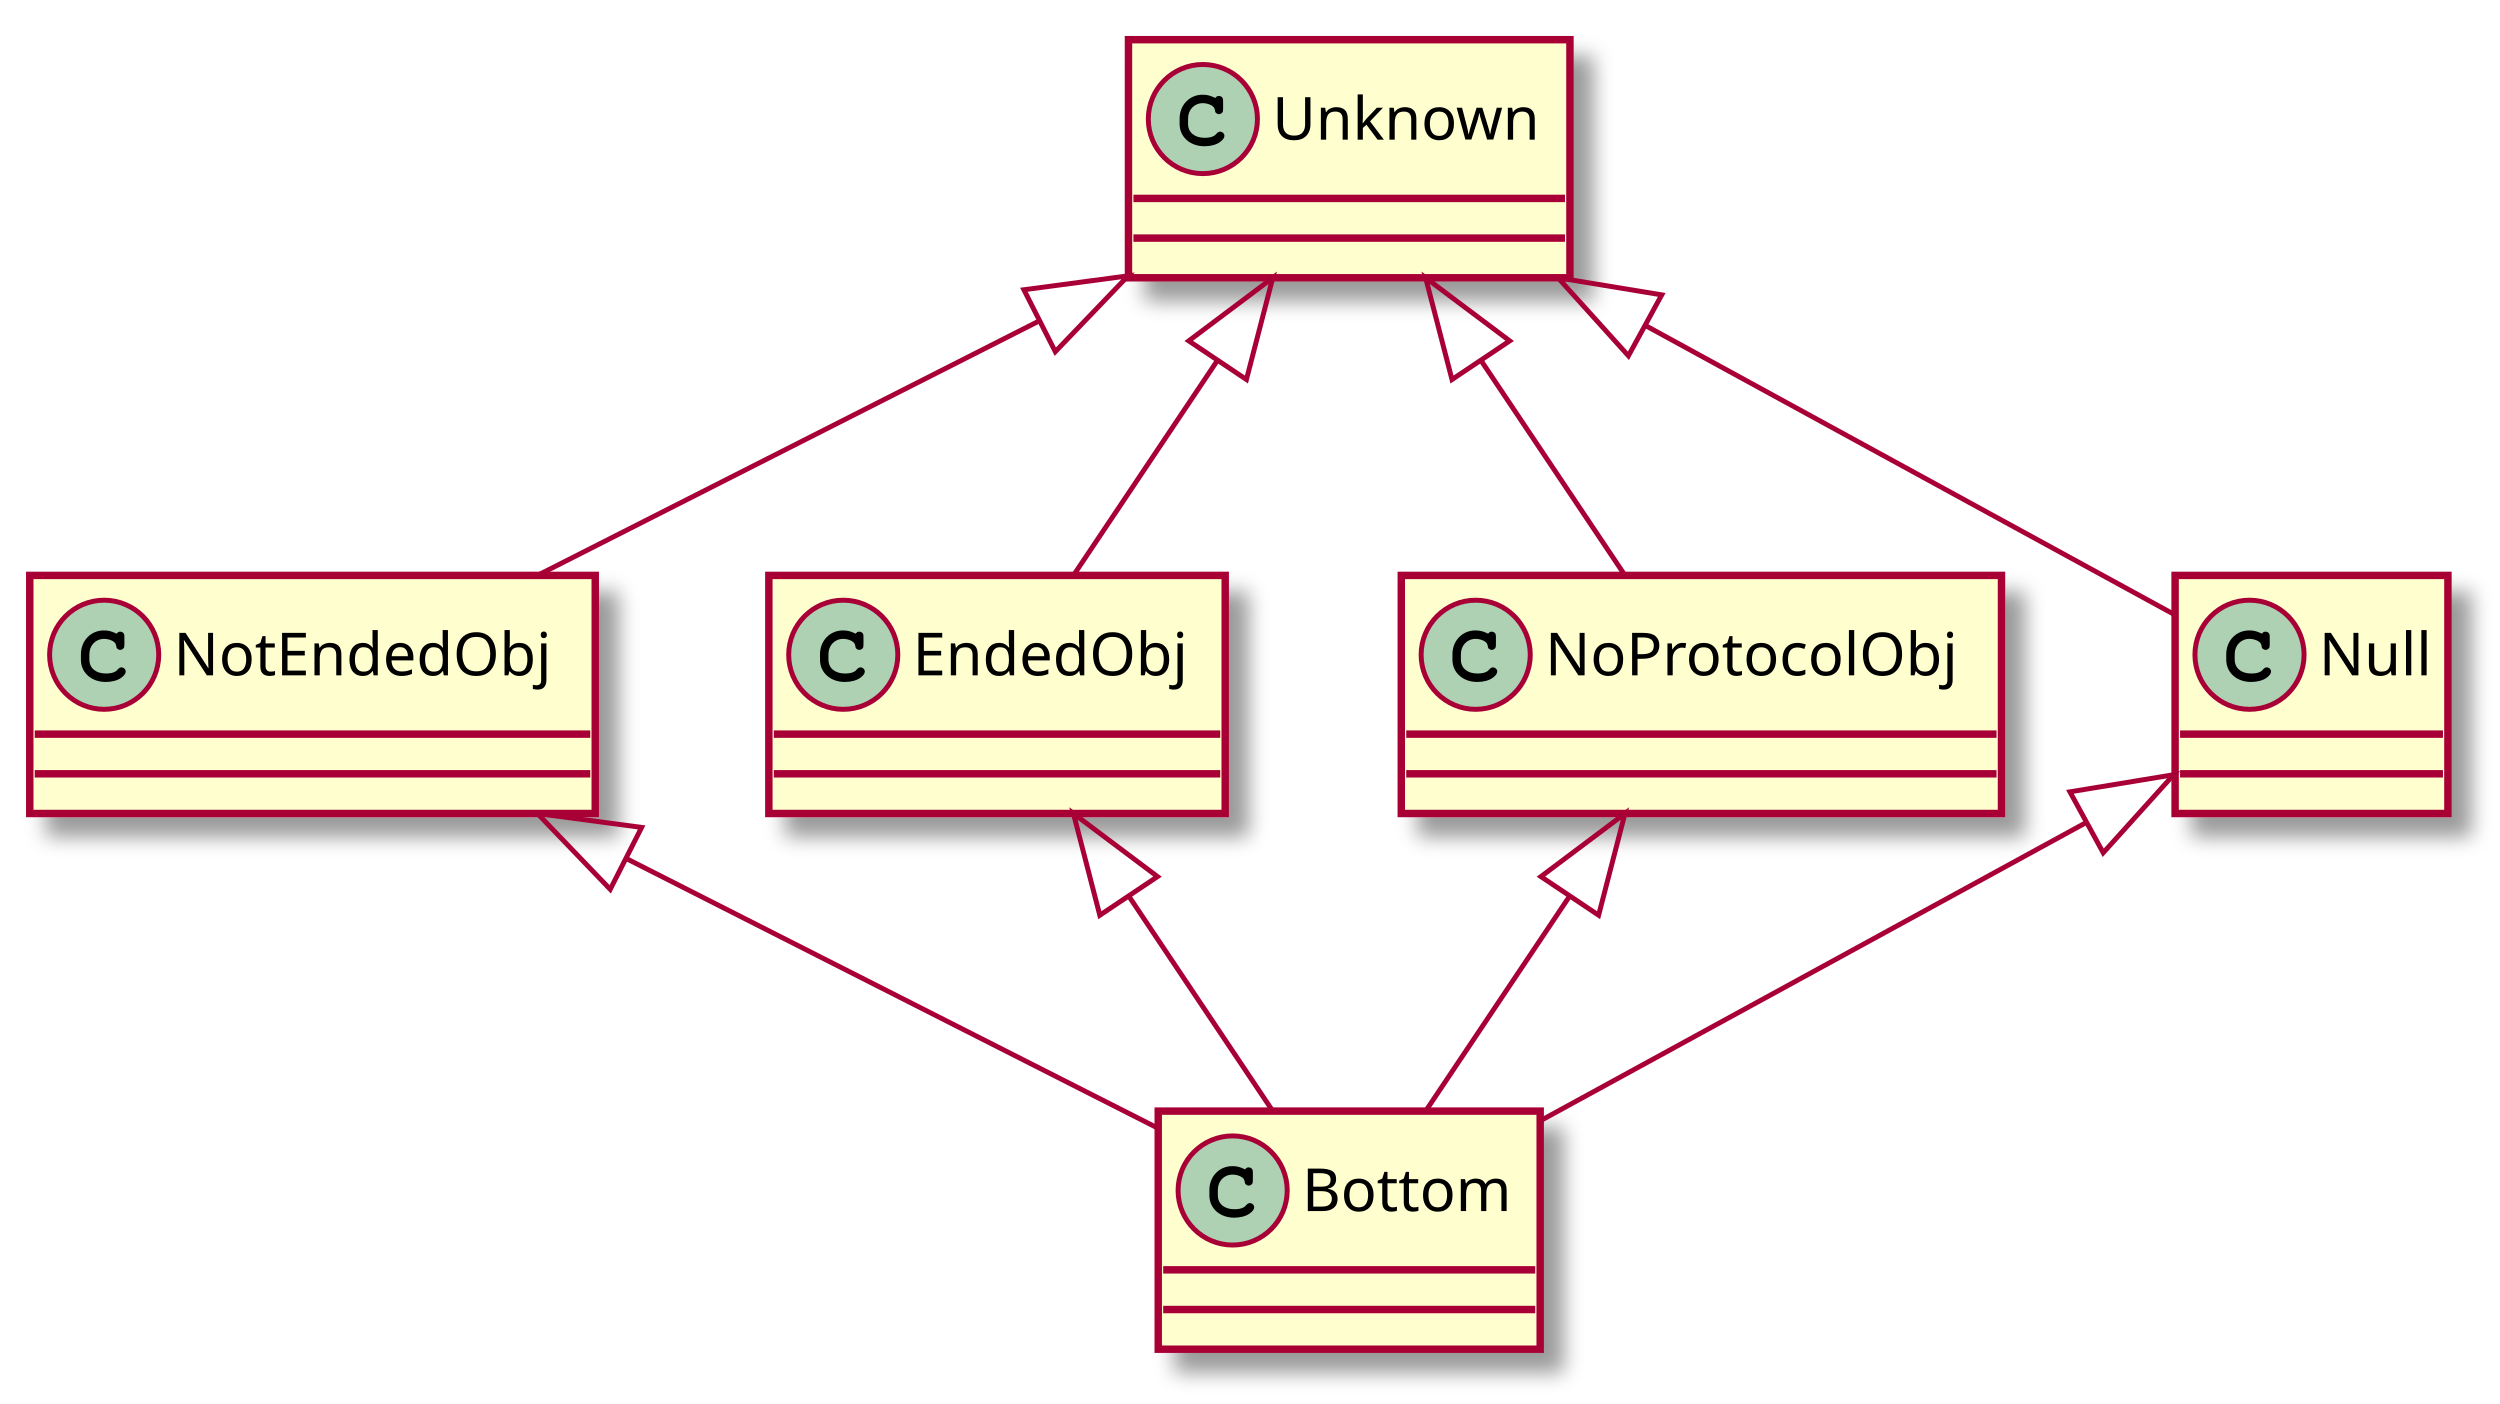
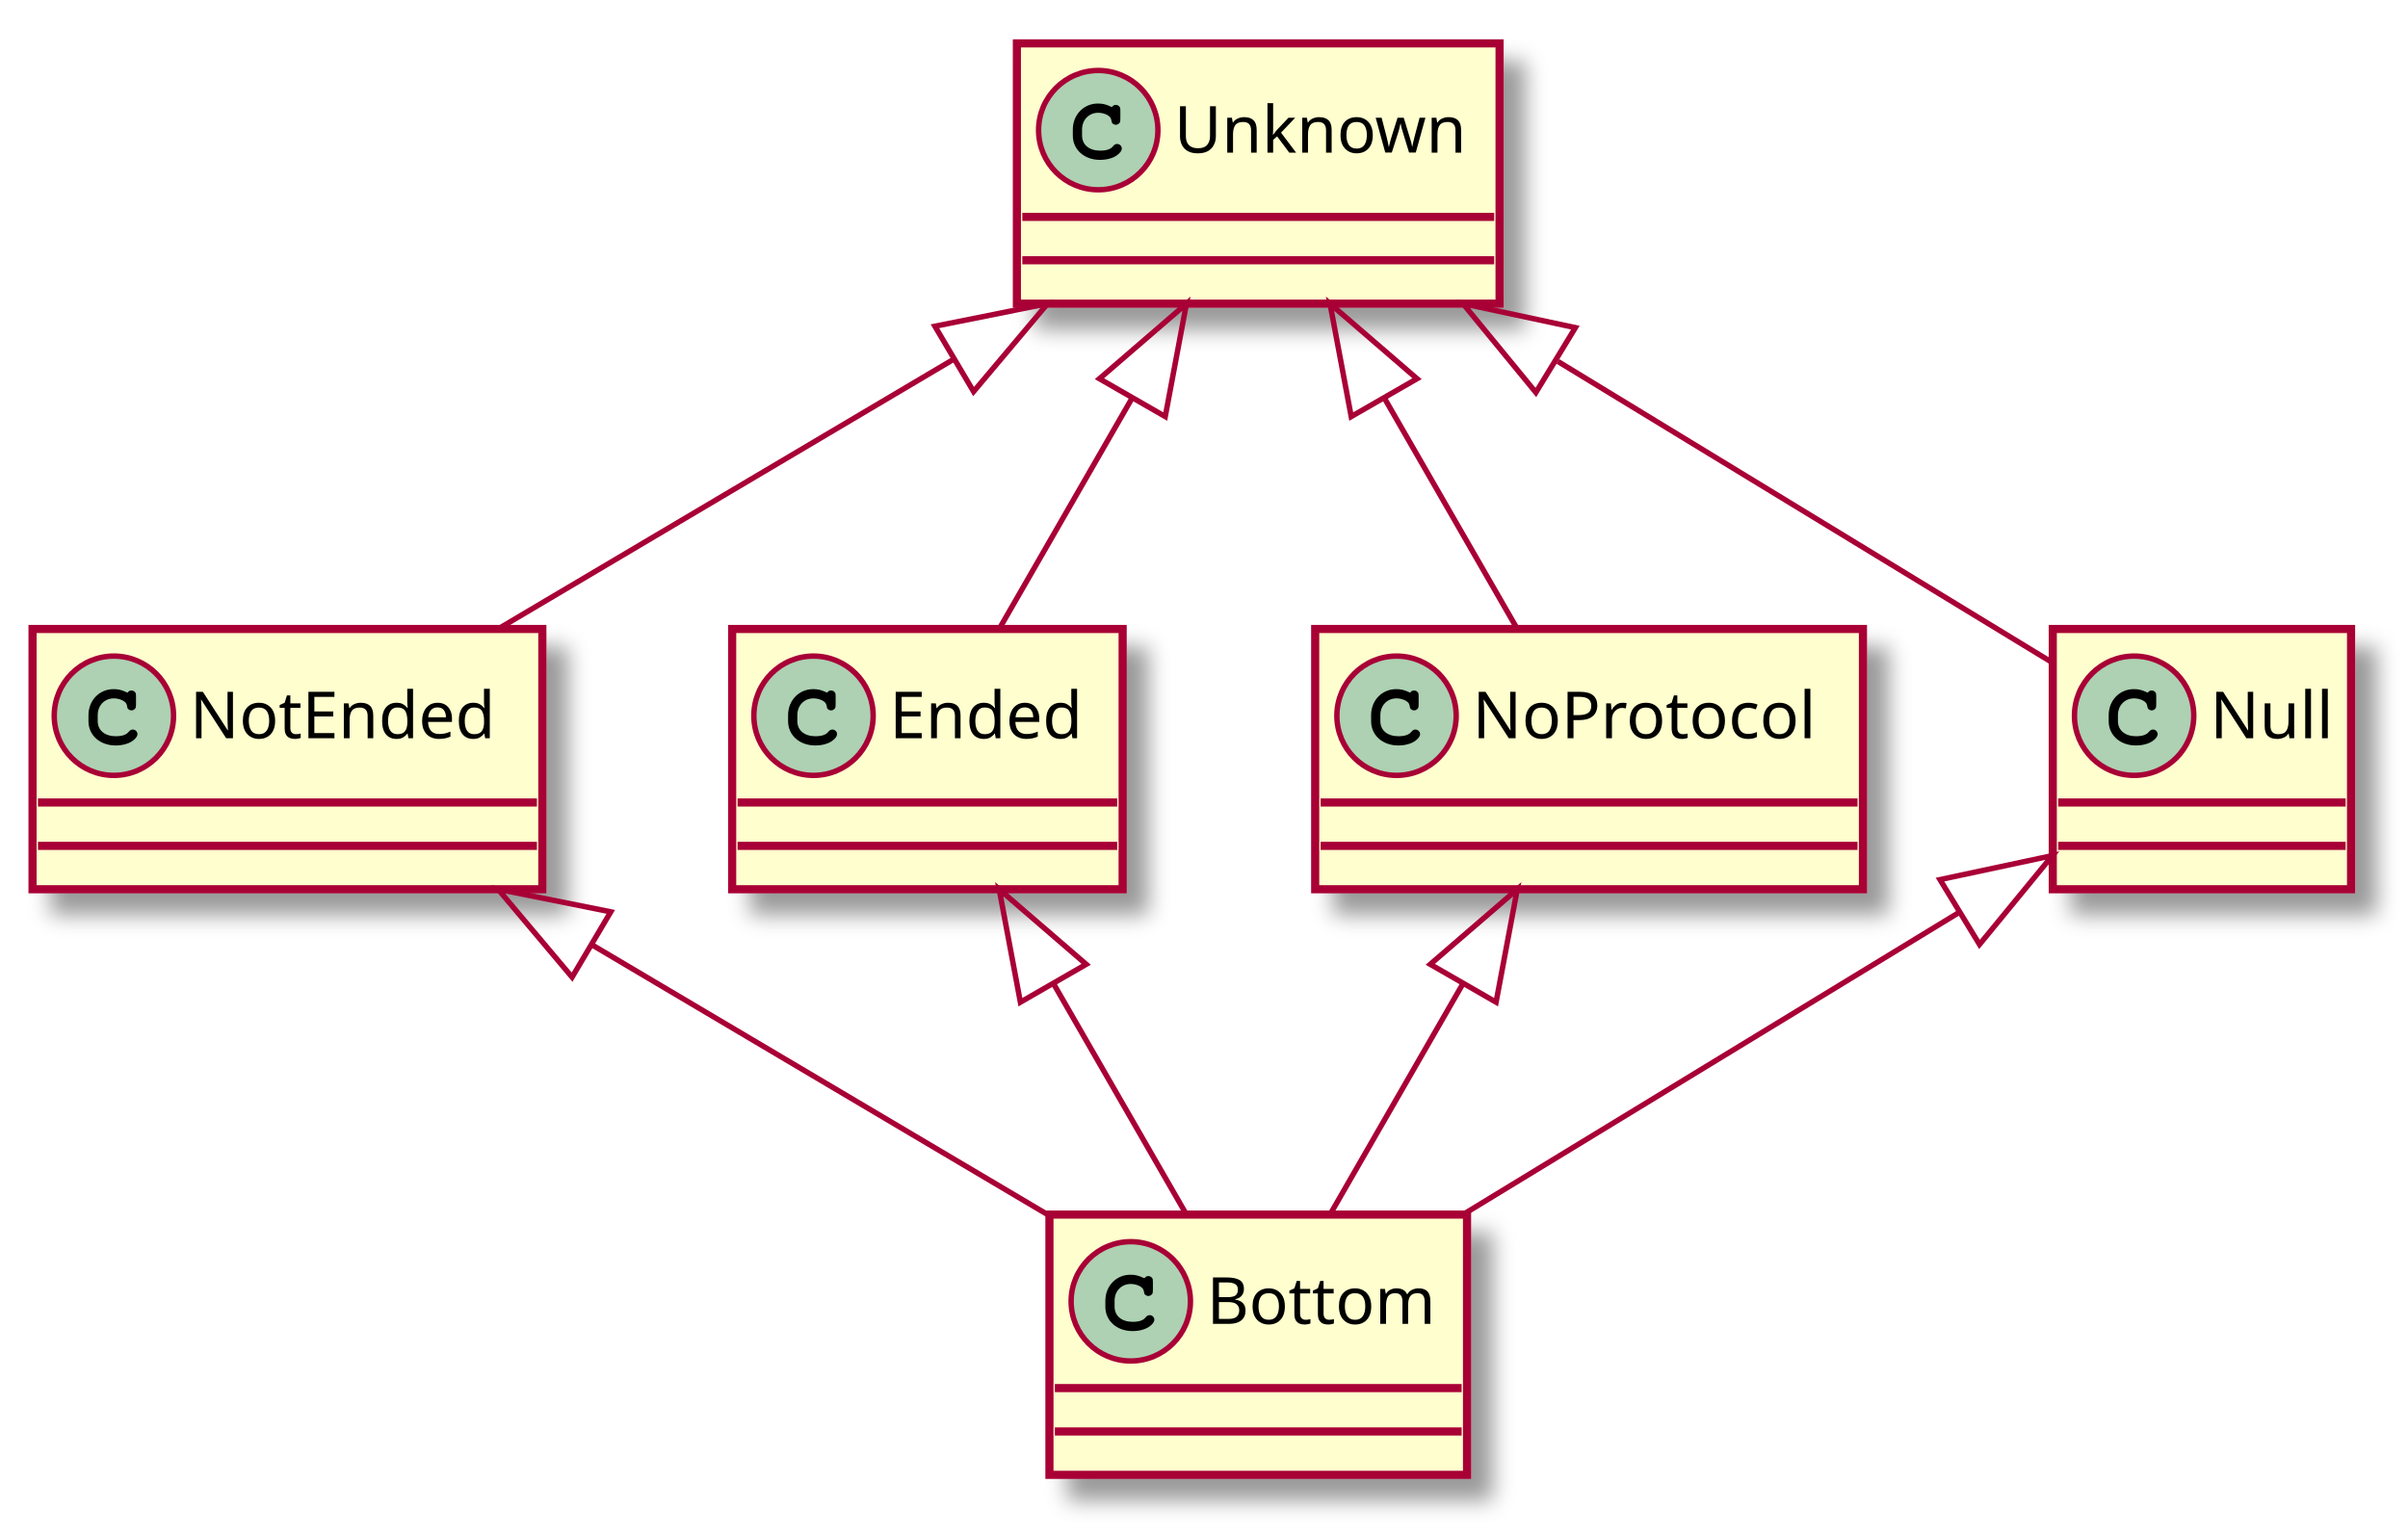
- <svg xmlns="http://www.w3.org/2000/svg" contentScriptType="application/ecmascript" contentStyleType="text/css" height="283px" preserveAspectRatio="none" style="width:504px;height:283px;" version="1.1" viewBox="0 0 504 283" width="504px" zoomAndPan="magnify">
+ <svg xmlns="http://www.w3.org/2000/svg" contentScriptType="application/ecmascript" contentStyleType="text/css" height="283px" preserveAspectRatio="none" style="width:444px;height:283px;" version="1.1" viewBox="0 0 444 283" width="444px" zoomAndPan="magnify">
  <defs>
-     <filter height="300%" id="f19v6amaclqsdk" width="300%" x="-1" y="-1">
+     <filter height="300%" id="f3v59trdlm7ea" width="300%" x="-1" y="-1">
      <feGaussianBlur result="blurOut" stdDeviation="2.0" />
      <feColorMatrix in="blurOut" result="blurOut2" type="matrix" values="0 0 0 0 0 0 0 0 0 0 0 0 0 0 0 0 0 0 .4 0" />
      <feOffset dx="4.0" dy="4.0" in="blurOut2" result="blurOut3" />
      <feBlend in="SourceGraphic" in2="blurOut3" mode="normal" />
    </filter>
  </defs>
  <g>
-     <rect fill="#FEFECE" filter="url(#f19v6amaclqsdk)" height="48" id="Unknown" style="stroke: #A80036; stroke-width: 1.5;" width="89" x="227.5" y="8" />
-     <ellipse cx="242.5" cy="24" fill="#ADD1B2" rx="11" ry="11" style="stroke: #A80036; stroke-width: 1.0;" />
-     <path d="M244.844,19.672 L245.016,19.75 C245.234,19.438 245.438,19.344 245.734,19.344 C246.031,19.344 246.312,19.484 246.469,19.75 C246.562,19.906 246.578,20.031 246.578,20.469 L246.578,21.891 C246.578,22.312 246.547,22.5 246.438,22.656 C246.266,22.875 246,23.016 245.734,23.016 C245.516,23.016 245.281,22.906 245.141,22.766 C245,22.641 244.969,22.516 244.906,22.109 C244.812,21.703 244.641,21.484 244.156,21.203 C243.688,20.953 243.078,20.797 242.5,20.797 C240.766,20.797 239.516,22.109 239.516,23.891 L239.516,24.984 C239.516,26.688 240.812,27.781 242.859,27.781 C243.625,27.781 244.312,27.656 244.734,27.391 C244.922,27.297 244.922,27.297 245.375,26.812 C245.562,26.625 245.766,26.547 245.984,26.547 C246.453,26.547 246.844,26.938 246.844,27.391 C246.844,27.781 246.516,28.234 245.938,28.641 C245.188,29.188 244.031,29.484 242.812,29.484 C239.922,29.484 237.812,27.594 237.812,25.016 L237.812,23.891 C237.812,21.172 239.812,19.094 242.438,19.094 C243.312,19.094 243.906,19.234 244.844,19.672 Z " />
-     <text fill="#000000" font-family="sans-serif" font-size="12" lengthAdjust="spacingAndGlyphs" textLength="57" x="256.5" y="28.154">Unknown</text>
-     <line style="stroke: #A80036; stroke-width: 1.5;" x1="228.5" x2="315.5" y1="40" y2="40" />
-     <line style="stroke: #A80036; stroke-width: 1.5;" x1="228.5" x2="315.5" y1="48" y2="48" />
-     <rect fill="#FEFECE" filter="url(#f19v6amaclqsdk)" height="48" id="NotEndedObj" style="stroke: #A80036; stroke-width: 1.5;" width="114" x="6" y="116" />
+     <rect fill="#FEFECE" filter="url(#f3v59trdlm7ea)" height="48" id="Unknown" style="stroke: #A80036; stroke-width: 1.5;" width="89" x="187.5" y="8" />
+     <ellipse cx="202.5" cy="24" fill="#ADD1B2" rx="11" ry="11" style="stroke: #A80036; stroke-width: 1.0;" />
+     <path d="M204.844,19.672 L205.016,19.75 C205.234,19.438 205.438,19.344 205.734,19.344 C206.031,19.344 206.312,19.484 206.469,19.75 C206.562,19.906 206.578,20.031 206.578,20.469 L206.578,21.891 C206.578,22.312 206.547,22.5 206.438,22.656 C206.266,22.875 206,23.016 205.734,23.016 C205.516,23.016 205.281,22.906 205.141,22.766 C205,22.641 204.969,22.516 204.906,22.109 C204.812,21.703 204.641,21.484 204.156,21.203 C203.688,20.953 203.078,20.797 202.5,20.797 C200.766,20.797 199.516,22.109 199.516,23.891 L199.516,24.984 C199.516,26.688 200.812,27.781 202.859,27.781 C203.625,27.781 204.312,27.656 204.734,27.391 C204.922,27.297 204.922,27.297 205.375,26.812 C205.562,26.625 205.766,26.547 205.984,26.547 C206.453,26.547 206.844,26.938 206.844,27.391 C206.844,27.781 206.516,28.234 205.938,28.641 C205.188,29.188 204.031,29.484 202.812,29.484 C199.922,29.484 197.812,27.594 197.812,25.016 L197.812,23.891 C197.812,21.172 199.812,19.094 202.438,19.094 C203.312,19.094 203.906,19.234 204.844,19.672 Z " />
+     <text fill="#000000" font-family="sans-serif" font-size="12" lengthAdjust="spacingAndGlyphs" textLength="57" x="216.5" y="28.154">Unknown</text>
+     <line style="stroke: #A80036; stroke-width: 1.5;" x1="188.5" x2="275.5" y1="40" y2="40" />
+     <line style="stroke: #A80036; stroke-width: 1.5;" x1="188.5" x2="275.5" y1="48" y2="48" />
+     <rect fill="#FEFECE" filter="url(#f3v59trdlm7ea)" height="48" id="NotEnded" style="stroke: #A80036; stroke-width: 1.5;" width="94" x="6" y="116" />
    <ellipse cx="21" cy="132" fill="#ADD1B2" rx="11" ry="11" style="stroke: #A80036; stroke-width: 1.0;" />
    <path d="M23.344,127.672 L23.516,127.75 C23.734,127.438 23.938,127.344 24.234,127.344 C24.531,127.344 24.812,127.484 24.969,127.75 C25.062,127.906 25.078,128.031 25.078,128.469 L25.078,129.891 C25.078,130.312 25.047,130.5 24.938,130.656 C24.766,130.875 24.5,131.016 24.234,131.016 C24.016,131.016 23.781,130.906 23.641,130.766 C23.5,130.641 23.469,130.516 23.406,130.109 C23.312,129.703 23.141,129.484 22.656,129.203 C22.188,128.953 21.578,128.797 21,128.797 C19.266,128.797 18.016,130.109 18.016,131.891 L18.016,132.984 C18.016,134.688 19.312,135.781 21.359,135.781 C22.125,135.781 22.812,135.656 23.234,135.391 C23.422,135.297 23.422,135.297 23.875,134.812 C24.062,134.625 24.266,134.547 24.484,134.547 C24.953,134.547 25.344,134.938 25.344,135.391 C25.344,135.781 25.016,136.234 24.438,136.641 C23.688,137.188 22.531,137.484 21.312,137.484 C18.422,137.484 16.312,135.594 16.312,133.016 L16.312,131.891 C16.312,129.172 18.312,127.094 20.938,127.094 C21.812,127.094 22.406,127.234 23.344,127.672 Z " />
-     <text fill="#000000" font-family="sans-serif" font-size="12" lengthAdjust="spacingAndGlyphs" textLength="82" x="35" y="136.154">NotEndedObj</text>
-     <line style="stroke: #A80036; stroke-width: 1.5;" x1="7" x2="119" y1="148" y2="148" />
-     <line style="stroke: #A80036; stroke-width: 1.5;" x1="7" x2="119" y1="156" y2="156" />
-     <rect fill="#FEFECE" filter="url(#f19v6amaclqsdk)" height="48" id="EndedObj" style="stroke: #A80036; stroke-width: 1.5;" width="92" x="155" y="116" />
-     <ellipse cx="170" cy="132" fill="#ADD1B2" rx="11" ry="11" style="stroke: #A80036; stroke-width: 1.0;" />
-     <path d="M172.344,127.672 L172.516,127.75 C172.734,127.438 172.938,127.344 173.234,127.344 C173.531,127.344 173.812,127.484 173.969,127.75 C174.062,127.906 174.078,128.031 174.078,128.469 L174.078,129.891 C174.078,130.312 174.047,130.5 173.938,130.656 C173.766,130.875 173.5,131.016 173.234,131.016 C173.016,131.016 172.781,130.906 172.641,130.766 C172.5,130.641 172.469,130.516 172.406,130.109 C172.312,129.703 172.141,129.484 171.656,129.203 C171.188,128.953 170.578,128.797 170,128.797 C168.266,128.797 167.016,130.109 167.016,131.891 L167.016,132.984 C167.016,134.688 168.312,135.781 170.359,135.781 C171.125,135.781 171.812,135.656 172.234,135.391 C172.422,135.297 172.422,135.297 172.875,134.812 C173.062,134.625 173.266,134.547 173.484,134.547 C173.953,134.547 174.344,134.938 174.344,135.391 C174.344,135.781 174.016,136.234 173.438,136.641 C172.688,137.188 171.531,137.484 170.312,137.484 C167.422,137.484 165.312,135.594 165.312,133.016 L165.312,131.891 C165.312,129.172 167.312,127.094 169.938,127.094 C170.812,127.094 171.406,127.234 172.344,127.672 Z " />
-     <text fill="#000000" font-family="sans-serif" font-size="12" lengthAdjust="spacingAndGlyphs" textLength="60" x="184" y="136.154">EndedObj</text>
-     <line style="stroke: #A80036; stroke-width: 1.5;" x1="156" x2="246" y1="148" y2="148" />
-     <line style="stroke: #A80036; stroke-width: 1.5;" x1="156" x2="246" y1="156" y2="156" />
-     <rect fill="#FEFECE" filter="url(#f19v6amaclqsdk)" height="48" id="NoProtocolObj" style="stroke: #A80036; stroke-width: 1.5;" width="121" x="282.5" y="116" />
-     <ellipse cx="297.5" cy="132" fill="#ADD1B2" rx="11" ry="11" style="stroke: #A80036; stroke-width: 1.0;" />
-     <path d="M299.844,127.672 L300.016,127.75 C300.234,127.438 300.438,127.344 300.734,127.344 C301.031,127.344 301.312,127.484 301.469,127.75 C301.562,127.906 301.578,128.031 301.578,128.469 L301.578,129.891 C301.578,130.312 301.547,130.5 301.438,130.656 C301.266,130.875 301,131.016 300.734,131.016 C300.516,131.016 300.281,130.906 300.141,130.766 C300,130.641 299.969,130.516 299.906,130.109 C299.812,129.703 299.641,129.484 299.156,129.203 C298.688,128.953 298.078,128.797 297.5,128.797 C295.766,128.797 294.516,130.109 294.516,131.891 L294.516,132.984 C294.516,134.688 295.812,135.781 297.859,135.781 C298.625,135.781 299.312,135.656 299.734,135.391 C299.922,135.297 299.922,135.297 300.375,134.812 C300.562,134.625 300.766,134.547 300.984,134.547 C301.453,134.547 301.844,134.938 301.844,135.391 C301.844,135.781 301.516,136.234 300.938,136.641 C300.188,137.188 299.031,137.484 297.812,137.484 C294.922,137.484 292.812,135.594 292.812,133.016 L292.812,131.891 C292.812,129.172 294.812,127.094 297.438,127.094 C298.312,127.094 298.906,127.234 299.844,127.672 Z " />
-     <text fill="#000000" font-family="sans-serif" font-size="12" lengthAdjust="spacingAndGlyphs" textLength="89" x="311.5" y="136.154">NoProtocolObj</text>
-     <line style="stroke: #A80036; stroke-width: 1.5;" x1="283.5" x2="402.5" y1="148" y2="148" />
-     <line style="stroke: #A80036; stroke-width: 1.5;" x1="283.5" x2="402.5" y1="156" y2="156" />
-     <rect fill="#FEFECE" filter="url(#f19v6amaclqsdk)" height="48" id="Null" style="stroke: #A80036; stroke-width: 1.5;" width="55" x="438.5" y="116" />
-     <ellipse cx="453.5" cy="132" fill="#ADD1B2" rx="11" ry="11" style="stroke: #A80036; stroke-width: 1.0;" />
-     <path d="M455.844,127.672 L456.016,127.75 C456.234,127.438 456.438,127.344 456.734,127.344 C457.031,127.344 457.312,127.484 457.469,127.75 C457.562,127.906 457.578,128.031 457.578,128.469 L457.578,129.891 C457.578,130.312 457.547,130.5 457.438,130.656 C457.266,130.875 457,131.016 456.734,131.016 C456.516,131.016 456.281,130.906 456.141,130.766 C456,130.641 455.969,130.516 455.906,130.109 C455.812,129.703 455.641,129.484 455.156,129.203 C454.688,128.953 454.078,128.797 453.5,128.797 C451.766,128.797 450.516,130.109 450.516,131.891 L450.516,132.984 C450.516,134.688 451.812,135.781 453.859,135.781 C454.625,135.781 455.312,135.656 455.734,135.391 C455.922,135.297 455.922,135.297 456.375,134.812 C456.562,134.625 456.766,134.547 456.984,134.547 C457.453,134.547 457.844,134.938 457.844,135.391 C457.844,135.781 457.516,136.234 456.938,136.641 C456.188,137.188 455.031,137.484 453.812,137.484 C450.922,137.484 448.812,135.594 448.812,133.016 L448.812,131.891 C448.812,129.172 450.812,127.094 453.438,127.094 C454.312,127.094 454.906,127.234 455.844,127.672 Z " />
-     <text fill="#000000" font-family="sans-serif" font-size="12" lengthAdjust="spacingAndGlyphs" textLength="23" x="467.5" y="136.154">Null</text>
-     <line style="stroke: #A80036; stroke-width: 1.5;" x1="439.5" x2="492.5" y1="148" y2="148" />
-     <line style="stroke: #A80036; stroke-width: 1.5;" x1="439.5" x2="492.5" y1="156" y2="156" />
-     <rect fill="#FEFECE" filter="url(#f19v6amaclqsdk)" height="48" id="Bottom" style="stroke: #A80036; stroke-width: 1.5;" width="77" x="233.5" y="224" />
-     <ellipse cx="248.5" cy="240" fill="#ADD1B2" rx="11" ry="11" style="stroke: #A80036; stroke-width: 1.0;" />
-     <path d="M250.844,235.672 L251.016,235.75 C251.234,235.438 251.438,235.344 251.734,235.344 C252.031,235.344 252.312,235.484 252.469,235.75 C252.562,235.906 252.578,236.031 252.578,236.469 L252.578,237.891 C252.578,238.312 252.547,238.5 252.438,238.656 C252.266,238.875 252,239.016 251.734,239.016 C251.516,239.016 251.281,238.906 251.141,238.766 C251,238.641 250.969,238.516 250.906,238.109 C250.812,237.703 250.641,237.484 250.156,237.203 C249.688,236.953 249.078,236.797 248.5,236.797 C246.766,236.797 245.516,238.109 245.516,239.891 L245.516,240.984 C245.516,242.688 246.812,243.781 248.859,243.781 C249.625,243.781 250.312,243.656 250.734,243.391 C250.922,243.297 250.922,243.297 251.375,242.812 C251.562,242.625 251.766,242.547 251.984,242.547 C252.453,242.547 252.844,242.938 252.844,243.391 C252.844,243.781 252.516,244.234 251.938,244.641 C251.188,245.188 250.031,245.484 248.812,245.484 C245.922,245.484 243.812,243.594 243.812,241.016 L243.812,239.891 C243.812,237.172 245.812,235.094 248.438,235.094 C249.312,235.094 249.906,235.234 250.844,235.672 Z " />
-     <text fill="#000000" font-family="sans-serif" font-size="12" lengthAdjust="spacingAndGlyphs" textLength="45" x="262.5" y="244.154">Bottom</text>
-     <line style="stroke: #A80036; stroke-width: 1.5;" x1="234.5" x2="309.5" y1="256" y2="256" />
-     <line style="stroke: #A80036; stroke-width: 1.5;" x1="234.5" x2="309.5" y1="264" y2="264" />
-     <path d="M209.215,64.843 C176.84,81.263 138.073,100.925 108.594,115.876 " fill="none" id="Unknown&lt;-NotEndedObj" style="stroke: #A80036; stroke-width: 1.0;" />
-     <polygon fill="none" points="206.417,58.413,227.421,55.61,212.75,70.899,206.417,58.413" style="stroke: #A80036; stroke-width: 1.0;" />
-     <path d="M245.438,72.656 C235.73,87.15 225.068,103.068 216.621,115.678 " fill="none" id="Unknown&lt;-EndedObj" style="stroke: #A80036; stroke-width: 1.0;" />
-     <polygon fill="none" points="239.648,68.722,256.594,56,251.28,76.513,239.648,68.722" style="stroke: #A80036; stroke-width: 1.0;" />
-     <path d="M298.562,72.656 C308.27,87.15 318.932,103.068 327.379,115.678 " fill="none" id="Unknown&lt;-NoProtocolObj" style="stroke: #A80036; stroke-width: 1.0;" />
-     <polygon fill="none" points="292.72,76.513,287.406,56,304.352,68.722,292.72,76.513" style="stroke: #A80036; stroke-width: 1.0;" />
-     <path d="M331.832,65.692 C367.355,85.101 410.714,108.792 438.343,123.888 " fill="none" id="Unknown&lt;-Null" style="stroke: #A80036; stroke-width: 1.0;" />
-     <polygon fill="none" points="328.29,71.733,314.095,56,335.003,59.447,328.29,71.733" style="stroke: #A80036; stroke-width: 1.0;" />
-     <path d="M126.347,173.128 C161.246,190.828 203.432,212.224 233.402,227.424 " fill="none" id="NotEndedObj&lt;-Bottom" style="stroke: #A80036; stroke-width: 1.0;" />
-     <polygon fill="none" points="123.021,179.29,108.35,164,129.353,166.804,123.021,179.29" style="stroke: #A80036; stroke-width: 1.0;" />
-     <path d="M227.562,180.656 C237.27,195.15 247.932,211.068 256.379,223.678 " fill="none" id="EndedObj&lt;-Bottom" style="stroke: #A80036; stroke-width: 1.0;" />
-     <polygon fill="none" points="221.72,184.513,216.406,164,233.352,176.722,221.72,184.513" style="stroke: #A80036; stroke-width: 1.0;" />
-     <path d="M316.438,180.656 C306.73,195.15 296.068,211.068 287.621,223.678 " fill="none" id="NoProtocolObj&lt;-Bottom" style="stroke: #A80036; stroke-width: 1.0;" />
-     <polygon fill="none" points="310.648,176.722,327.594,164,322.28,184.513,310.648,176.722" style="stroke: #A80036; stroke-width: 1.0;" />
-     <path d="M420.557,165.83 C387.228,184.04 342.453,208.505 310.798,225.801 " fill="none" id="Null&lt;-Bottom" style="stroke: #A80036; stroke-width: 1.0;" />
-     <polygon fill="none" points="417.297,159.634,438.205,156.187,424.01,171.92,417.297,159.634" style="stroke: #A80036; stroke-width: 1.0;" />
+     <text fill="#000000" font-family="sans-serif" font-size="12" lengthAdjust="spacingAndGlyphs" textLength="62" x="35" y="136.154">NotEnded</text>
+     <line style="stroke: #A80036; stroke-width: 1.5;" x1="7" x2="99" y1="148" y2="148" />
+     <line style="stroke: #A80036; stroke-width: 1.5;" x1="7" x2="99" y1="156" y2="156" />
+     <rect fill="#FEFECE" filter="url(#f3v59trdlm7ea)" height="48" id="Ended" style="stroke: #A80036; stroke-width: 1.5;" width="72" x="135" y="116" />
+     <ellipse cx="150" cy="132" fill="#ADD1B2" rx="11" ry="11" style="stroke: #A80036; stroke-width: 1.0;" />
+     <path d="M152.344,127.672 L152.516,127.75 C152.734,127.438 152.938,127.344 153.234,127.344 C153.531,127.344 153.812,127.484 153.969,127.75 C154.062,127.906 154.078,128.031 154.078,128.469 L154.078,129.891 C154.078,130.312 154.047,130.5 153.938,130.656 C153.766,130.875 153.5,131.016 153.234,131.016 C153.016,131.016 152.781,130.906 152.641,130.766 C152.5,130.641 152.469,130.516 152.406,130.109 C152.312,129.703 152.141,129.484 151.656,129.203 C151.188,128.953 150.578,128.797 150,128.797 C148.266,128.797 147.016,130.109 147.016,131.891 L147.016,132.984 C147.016,134.688 148.312,135.781 150.359,135.781 C151.125,135.781 151.812,135.656 152.234,135.391 C152.422,135.297 152.422,135.297 152.875,134.812 C153.062,134.625 153.266,134.547 153.484,134.547 C153.953,134.547 154.344,134.938 154.344,135.391 C154.344,135.781 154.016,136.234 153.438,136.641 C152.688,137.188 151.531,137.484 150.312,137.484 C147.422,137.484 145.312,135.594 145.312,133.016 L145.312,131.891 C145.312,129.172 147.312,127.094 149.938,127.094 C150.812,127.094 151.406,127.234 152.344,127.672 Z " />
+     <text fill="#000000" font-family="sans-serif" font-size="12" lengthAdjust="spacingAndGlyphs" textLength="40" x="164" y="136.154">Ended</text>
+     <line style="stroke: #A80036; stroke-width: 1.5;" x1="136" x2="206" y1="148" y2="148" />
+     <line style="stroke: #A80036; stroke-width: 1.5;" x1="136" x2="206" y1="156" y2="156" />
+     <rect fill="#FEFECE" filter="url(#f3v59trdlm7ea)" height="48" id="NoProtocol" style="stroke: #A80036; stroke-width: 1.5;" width="101" x="242.5" y="116" />
+     <ellipse cx="257.5" cy="132" fill="#ADD1B2" rx="11" ry="11" style="stroke: #A80036; stroke-width: 1.0;" />
+     <path d="M259.844,127.672 L260.016,127.75 C260.234,127.438 260.438,127.344 260.734,127.344 C261.031,127.344 261.312,127.484 261.469,127.75 C261.562,127.906 261.578,128.031 261.578,128.469 L261.578,129.891 C261.578,130.312 261.547,130.5 261.438,130.656 C261.266,130.875 261,131.016 260.734,131.016 C260.516,131.016 260.281,130.906 260.141,130.766 C260,130.641 259.969,130.516 259.906,130.109 C259.812,129.703 259.641,129.484 259.156,129.203 C258.688,128.953 258.078,128.797 257.5,128.797 C255.766,128.797 254.516,130.109 254.516,131.891 L254.516,132.984 C254.516,134.688 255.812,135.781 257.859,135.781 C258.625,135.781 259.312,135.656 259.734,135.391 C259.922,135.297 259.922,135.297 260.375,134.812 C260.562,134.625 260.766,134.547 260.984,134.547 C261.453,134.547 261.844,134.938 261.844,135.391 C261.844,135.781 261.516,136.234 260.938,136.641 C260.188,137.188 259.031,137.484 257.812,137.484 C254.922,137.484 252.812,135.594 252.812,133.016 L252.812,131.891 C252.812,129.172 254.812,127.094 257.438,127.094 C258.312,127.094 258.906,127.234 259.844,127.672 Z " />
+     <text fill="#000000" font-family="sans-serif" font-size="12" lengthAdjust="spacingAndGlyphs" textLength="69" x="271.5" y="136.154">NoProtocol</text>
+     <line style="stroke: #A80036; stroke-width: 1.5;" x1="243.5" x2="342.5" y1="148" y2="148" />
+     <line style="stroke: #A80036; stroke-width: 1.5;" x1="243.5" x2="342.5" y1="156" y2="156" />
+     <rect fill="#FEFECE" filter="url(#f3v59trdlm7ea)" height="48" id="Null" style="stroke: #A80036; stroke-width: 1.5;" width="55" x="378.5" y="116" />
+     <ellipse cx="393.5" cy="132" fill="#ADD1B2" rx="11" ry="11" style="stroke: #A80036; stroke-width: 1.0;" />
+     <path d="M395.844,127.672 L396.016,127.75 C396.234,127.438 396.438,127.344 396.734,127.344 C397.031,127.344 397.312,127.484 397.469,127.75 C397.562,127.906 397.578,128.031 397.578,128.469 L397.578,129.891 C397.578,130.312 397.547,130.5 397.438,130.656 C397.266,130.875 397,131.016 396.734,131.016 C396.516,131.016 396.281,130.906 396.141,130.766 C396,130.641 395.969,130.516 395.906,130.109 C395.812,129.703 395.641,129.484 395.156,129.203 C394.688,128.953 394.078,128.797 393.5,128.797 C391.766,128.797 390.516,130.109 390.516,131.891 L390.516,132.984 C390.516,134.688 391.812,135.781 393.859,135.781 C394.625,135.781 395.312,135.656 395.734,135.391 C395.922,135.297 395.922,135.297 396.375,134.812 C396.562,134.625 396.766,134.547 396.984,134.547 C397.453,134.547 397.844,134.938 397.844,135.391 C397.844,135.781 397.516,136.234 396.938,136.641 C396.188,137.188 395.031,137.484 393.812,137.484 C390.922,137.484 388.812,135.594 388.812,133.016 L388.812,131.891 C388.812,129.172 390.812,127.094 393.438,127.094 C394.312,127.094 394.906,127.234 395.844,127.672 Z " />
+     <text fill="#000000" font-family="sans-serif" font-size="12" lengthAdjust="spacingAndGlyphs" textLength="23" x="407.5" y="136.154">Null</text>
+     <line style="stroke: #A80036; stroke-width: 1.5;" x1="379.5" x2="432.5" y1="148" y2="148" />
+     <line style="stroke: #A80036; stroke-width: 1.5;" x1="379.5" x2="432.5" y1="156" y2="156" />
+     <rect fill="#FEFECE" filter="url(#f3v59trdlm7ea)" height="48" id="Bottom" style="stroke: #A80036; stroke-width: 1.5;" width="77" x="193.5" y="224" />
+     <ellipse cx="208.5" cy="240" fill="#ADD1B2" rx="11" ry="11" style="stroke: #A80036; stroke-width: 1.0;" />
+     <path d="M210.844,235.672 L211.016,235.75 C211.234,235.438 211.438,235.344 211.734,235.344 C212.031,235.344 212.312,235.484 212.469,235.75 C212.562,235.906 212.578,236.031 212.578,236.469 L212.578,237.891 C212.578,238.312 212.547,238.5 212.438,238.656 C212.266,238.875 212,239.016 211.734,239.016 C211.516,239.016 211.281,238.906 211.141,238.766 C211,238.641 210.969,238.516 210.906,238.109 C210.812,237.703 210.641,237.484 210.156,237.203 C209.688,236.953 209.078,236.797 208.5,236.797 C206.766,236.797 205.516,238.109 205.516,239.891 L205.516,240.984 C205.516,242.688 206.812,243.781 208.859,243.781 C209.625,243.781 210.312,243.656 210.734,243.391 C210.922,243.297 210.922,243.297 211.375,242.812 C211.562,242.625 211.766,242.547 211.984,242.547 C212.453,242.547 212.844,242.938 212.844,243.391 C212.844,243.781 212.516,244.234 211.938,244.641 C211.188,245.188 210.031,245.484 208.812,245.484 C205.922,245.484 203.812,243.594 203.812,241.016 L203.812,239.891 C203.812,237.172 205.812,235.094 208.438,235.094 C209.312,235.094 209.906,235.234 210.844,235.672 Z " />
+     <text fill="#000000" font-family="sans-serif" font-size="12" lengthAdjust="spacingAndGlyphs" textLength="45" x="222.5" y="244.154">Bottom</text>
+     <line style="stroke: #A80036; stroke-width: 1.5;" x1="194.5" x2="269.5" y1="256" y2="256" />
+     <line style="stroke: #A80036; stroke-width: 1.5;" x1="194.5" x2="269.5" y1="264" y2="264" />
+     <path d="M175.68,66.352 C148.493,82.451 116.549,101.368 92.073,115.862 " fill="none" id="Unknown&lt;-NotEnded" style="stroke: #A80036; stroke-width: 1.0;" />
+     <polygon fill="none" points="172.384,60.168,193.16,56,179.517,72.214,172.384,60.168" style="stroke: #A80036; stroke-width: 1.0;" />
+     <path d="M208.628,73.613 C200.437,87.848 191.518,103.345 184.421,115.678 " fill="none" id="Unknown&lt;-Ended" style="stroke: #A80036; stroke-width: 1.0;" />
+     <polygon fill="none" points="202.721,69.844,218.764,56,214.855,76.826,202.721,69.844" style="stroke: #A80036; stroke-width: 1.0;" />
+     <path d="M255.372,73.613 C263.563,87.848 272.482,103.345 279.579,115.678 " fill="none" id="Unknown&lt;-NoProtocol" style="stroke: #A80036; stroke-width: 1.0;" />
+     <polygon fill="none" points="249.145,76.826,245.236,56,261.279,69.844,249.145,76.826" style="stroke: #A80036; stroke-width: 1.0;" />
+     <path d="M287.248,66.657 C317.579,85.135 353.878,107.247 378.292,122.121 " fill="none" id="Unknown&lt;-Null" style="stroke: #A80036; stroke-width: 1.0;" />
+     <polygon fill="none" points="283.194,72.384,269.755,56,290.477,60.428,283.194,72.384" style="stroke: #A80036; stroke-width: 1.0;" />
+     <path d="M109.384,174.389 C136.671,190.548 168.739,209.538 193.235,224.044 " fill="none" id="NotEnded&lt;-Bottom" style="stroke: #A80036; stroke-width: 1.0;" />
+     <polygon fill="none" points="105.483,180.214,91.84,164,112.616,168.168,105.483,180.214" style="stroke: #A80036; stroke-width: 1.0;" />
+     <path d="M194.372,181.613 C202.563,195.848 211.482,211.345 218.579,223.678 " fill="none" id="Ended&lt;-Bottom" style="stroke: #A80036; stroke-width: 1.0;" />
+     <polygon fill="none" points="188.145,184.827,184.236,164,200.279,177.844,188.145,184.827" style="stroke: #A80036; stroke-width: 1.0;" />
+     <path d="M269.628,181.613 C261.437,195.848 252.518,211.345 245.421,223.678 " fill="none" id="NoProtocol&lt;-Bottom" style="stroke: #A80036; stroke-width: 1.0;" />
+     <polygon fill="none" points="263.721,177.844,279.764,164,275.855,184.827,263.721,177.844" style="stroke: #A80036; stroke-width: 1.0;" />
+     <path d="M361.131,168.334 C332.815,185.584 296.648,207.617 269.797,223.974 " fill="none" id="Null&lt;-Bottom" style="stroke: #A80036; stroke-width: 1.0;" />
+     <polygon fill="none" points="357.707,162.223,378.429,157.796,364.991,174.179,357.707,162.223" style="stroke: #A80036; stroke-width: 1.0;" />
  </g>
</svg>
